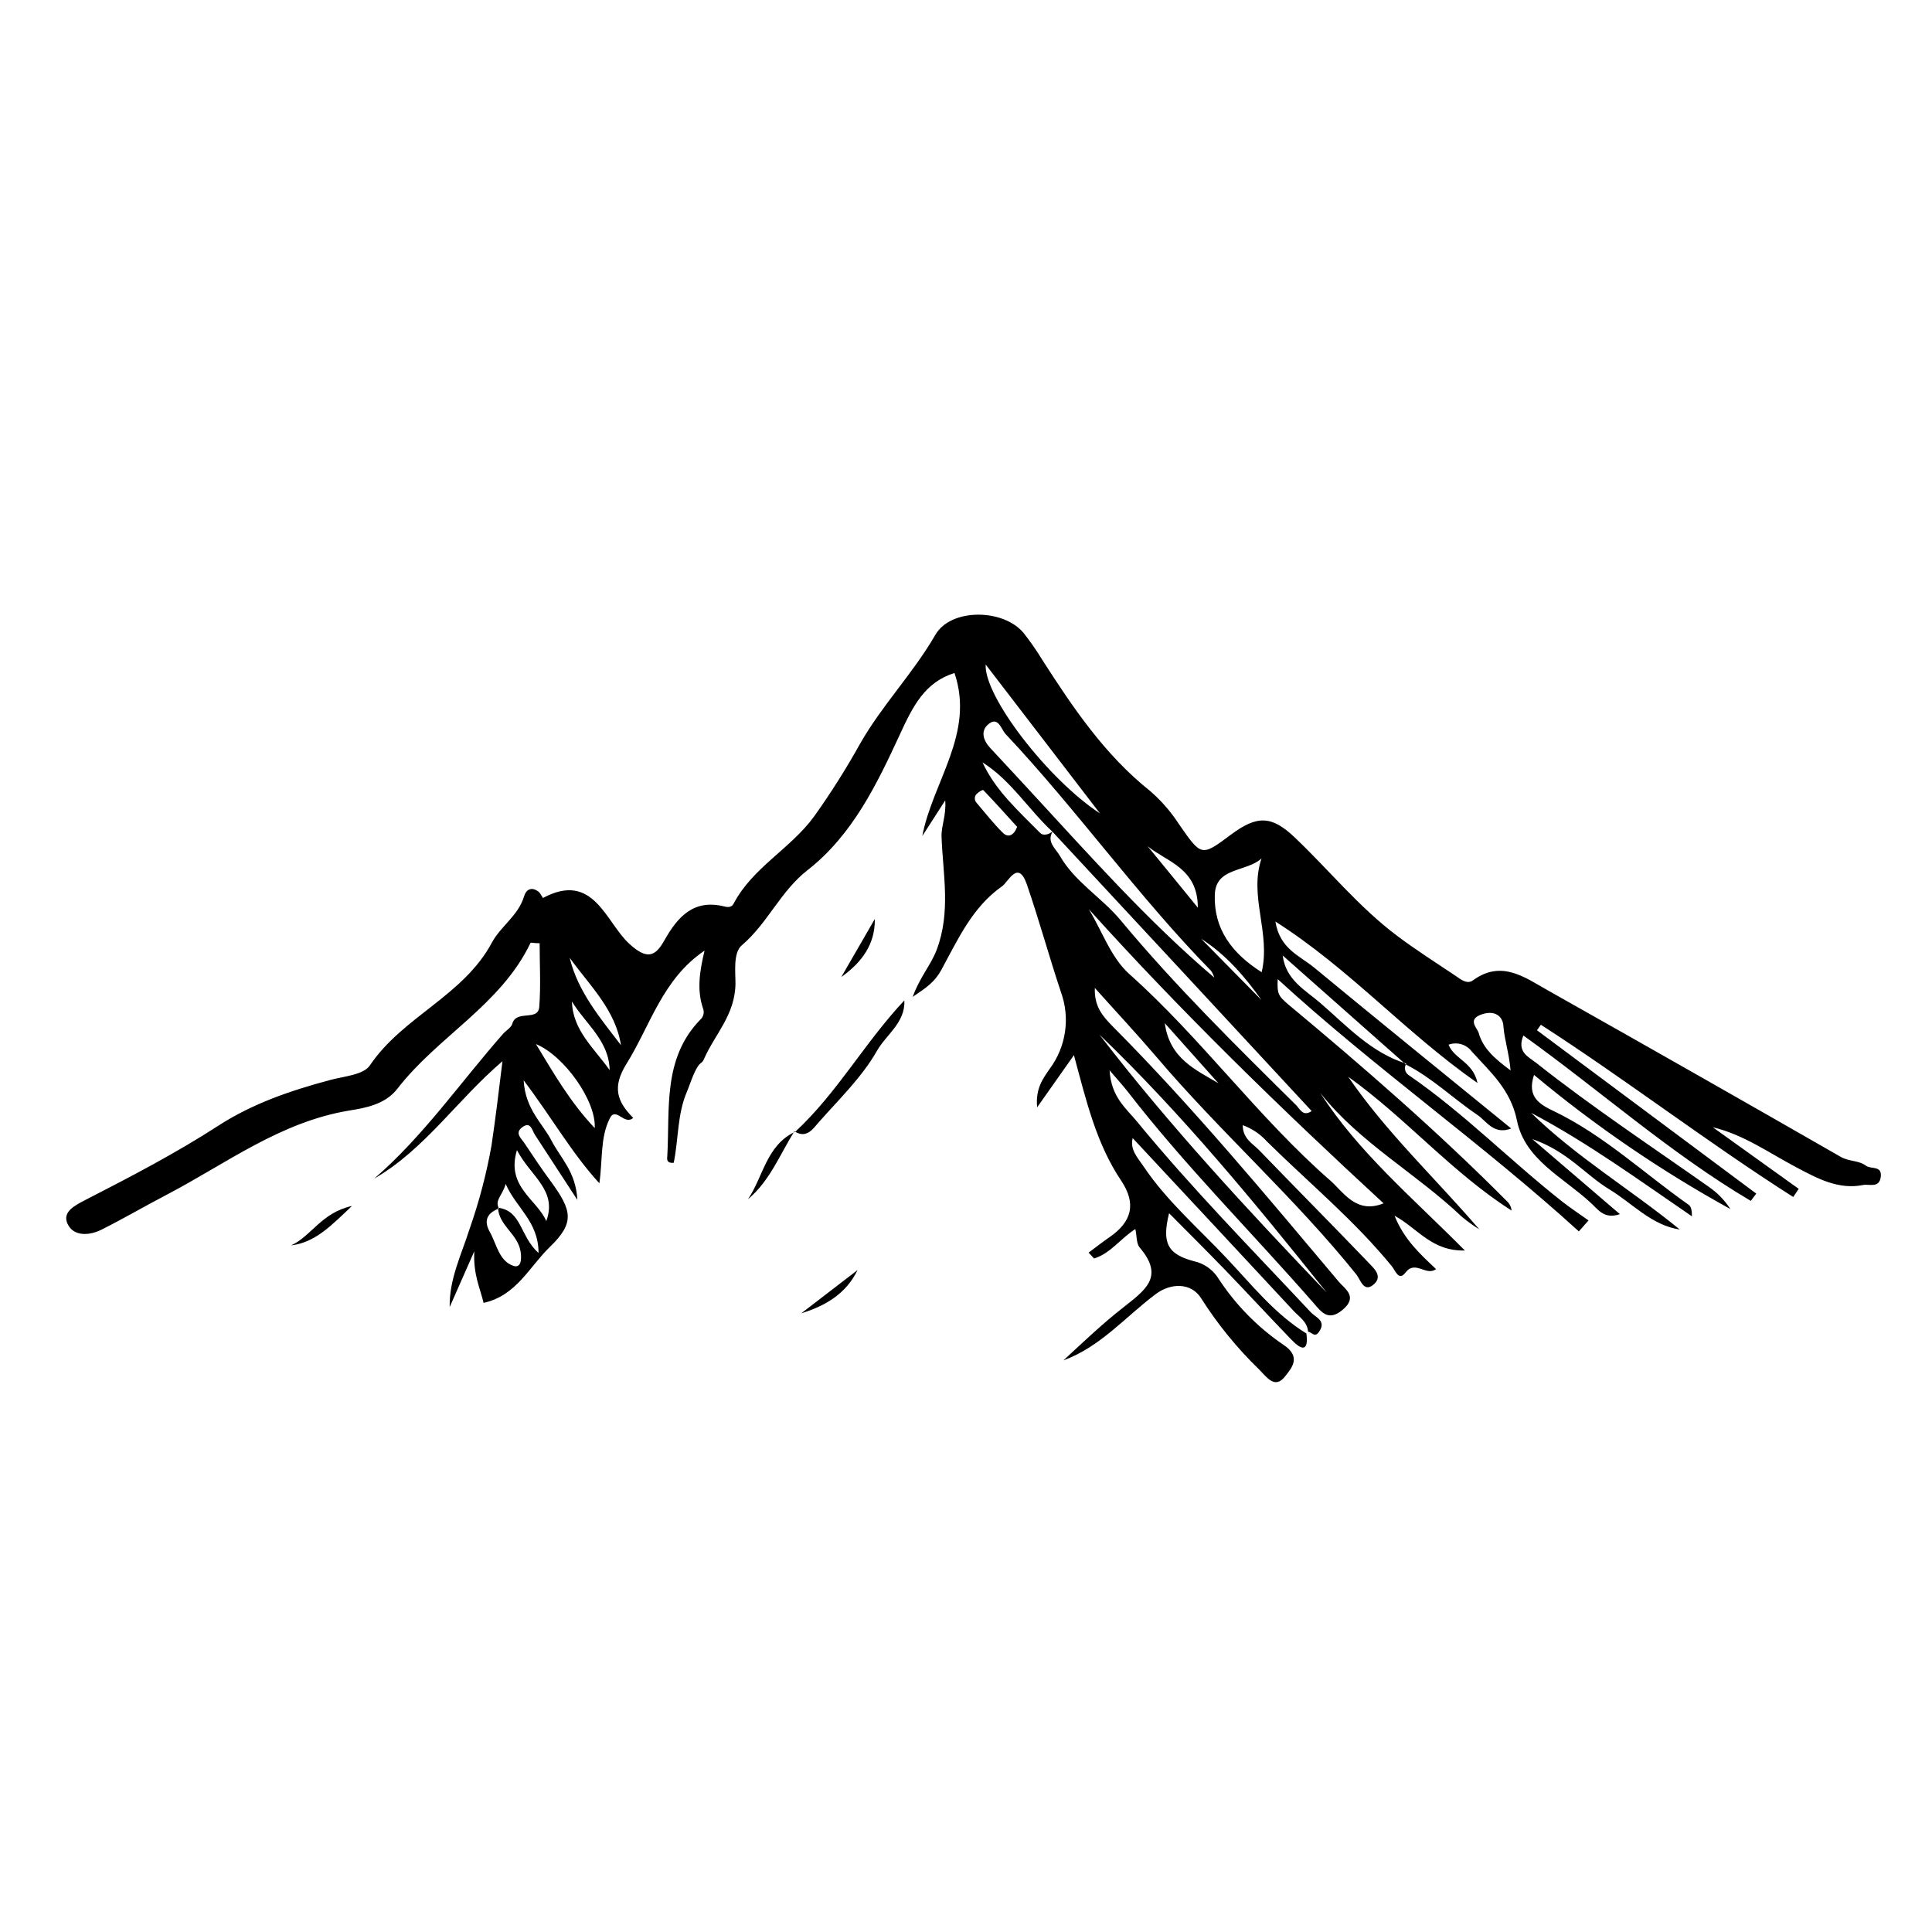
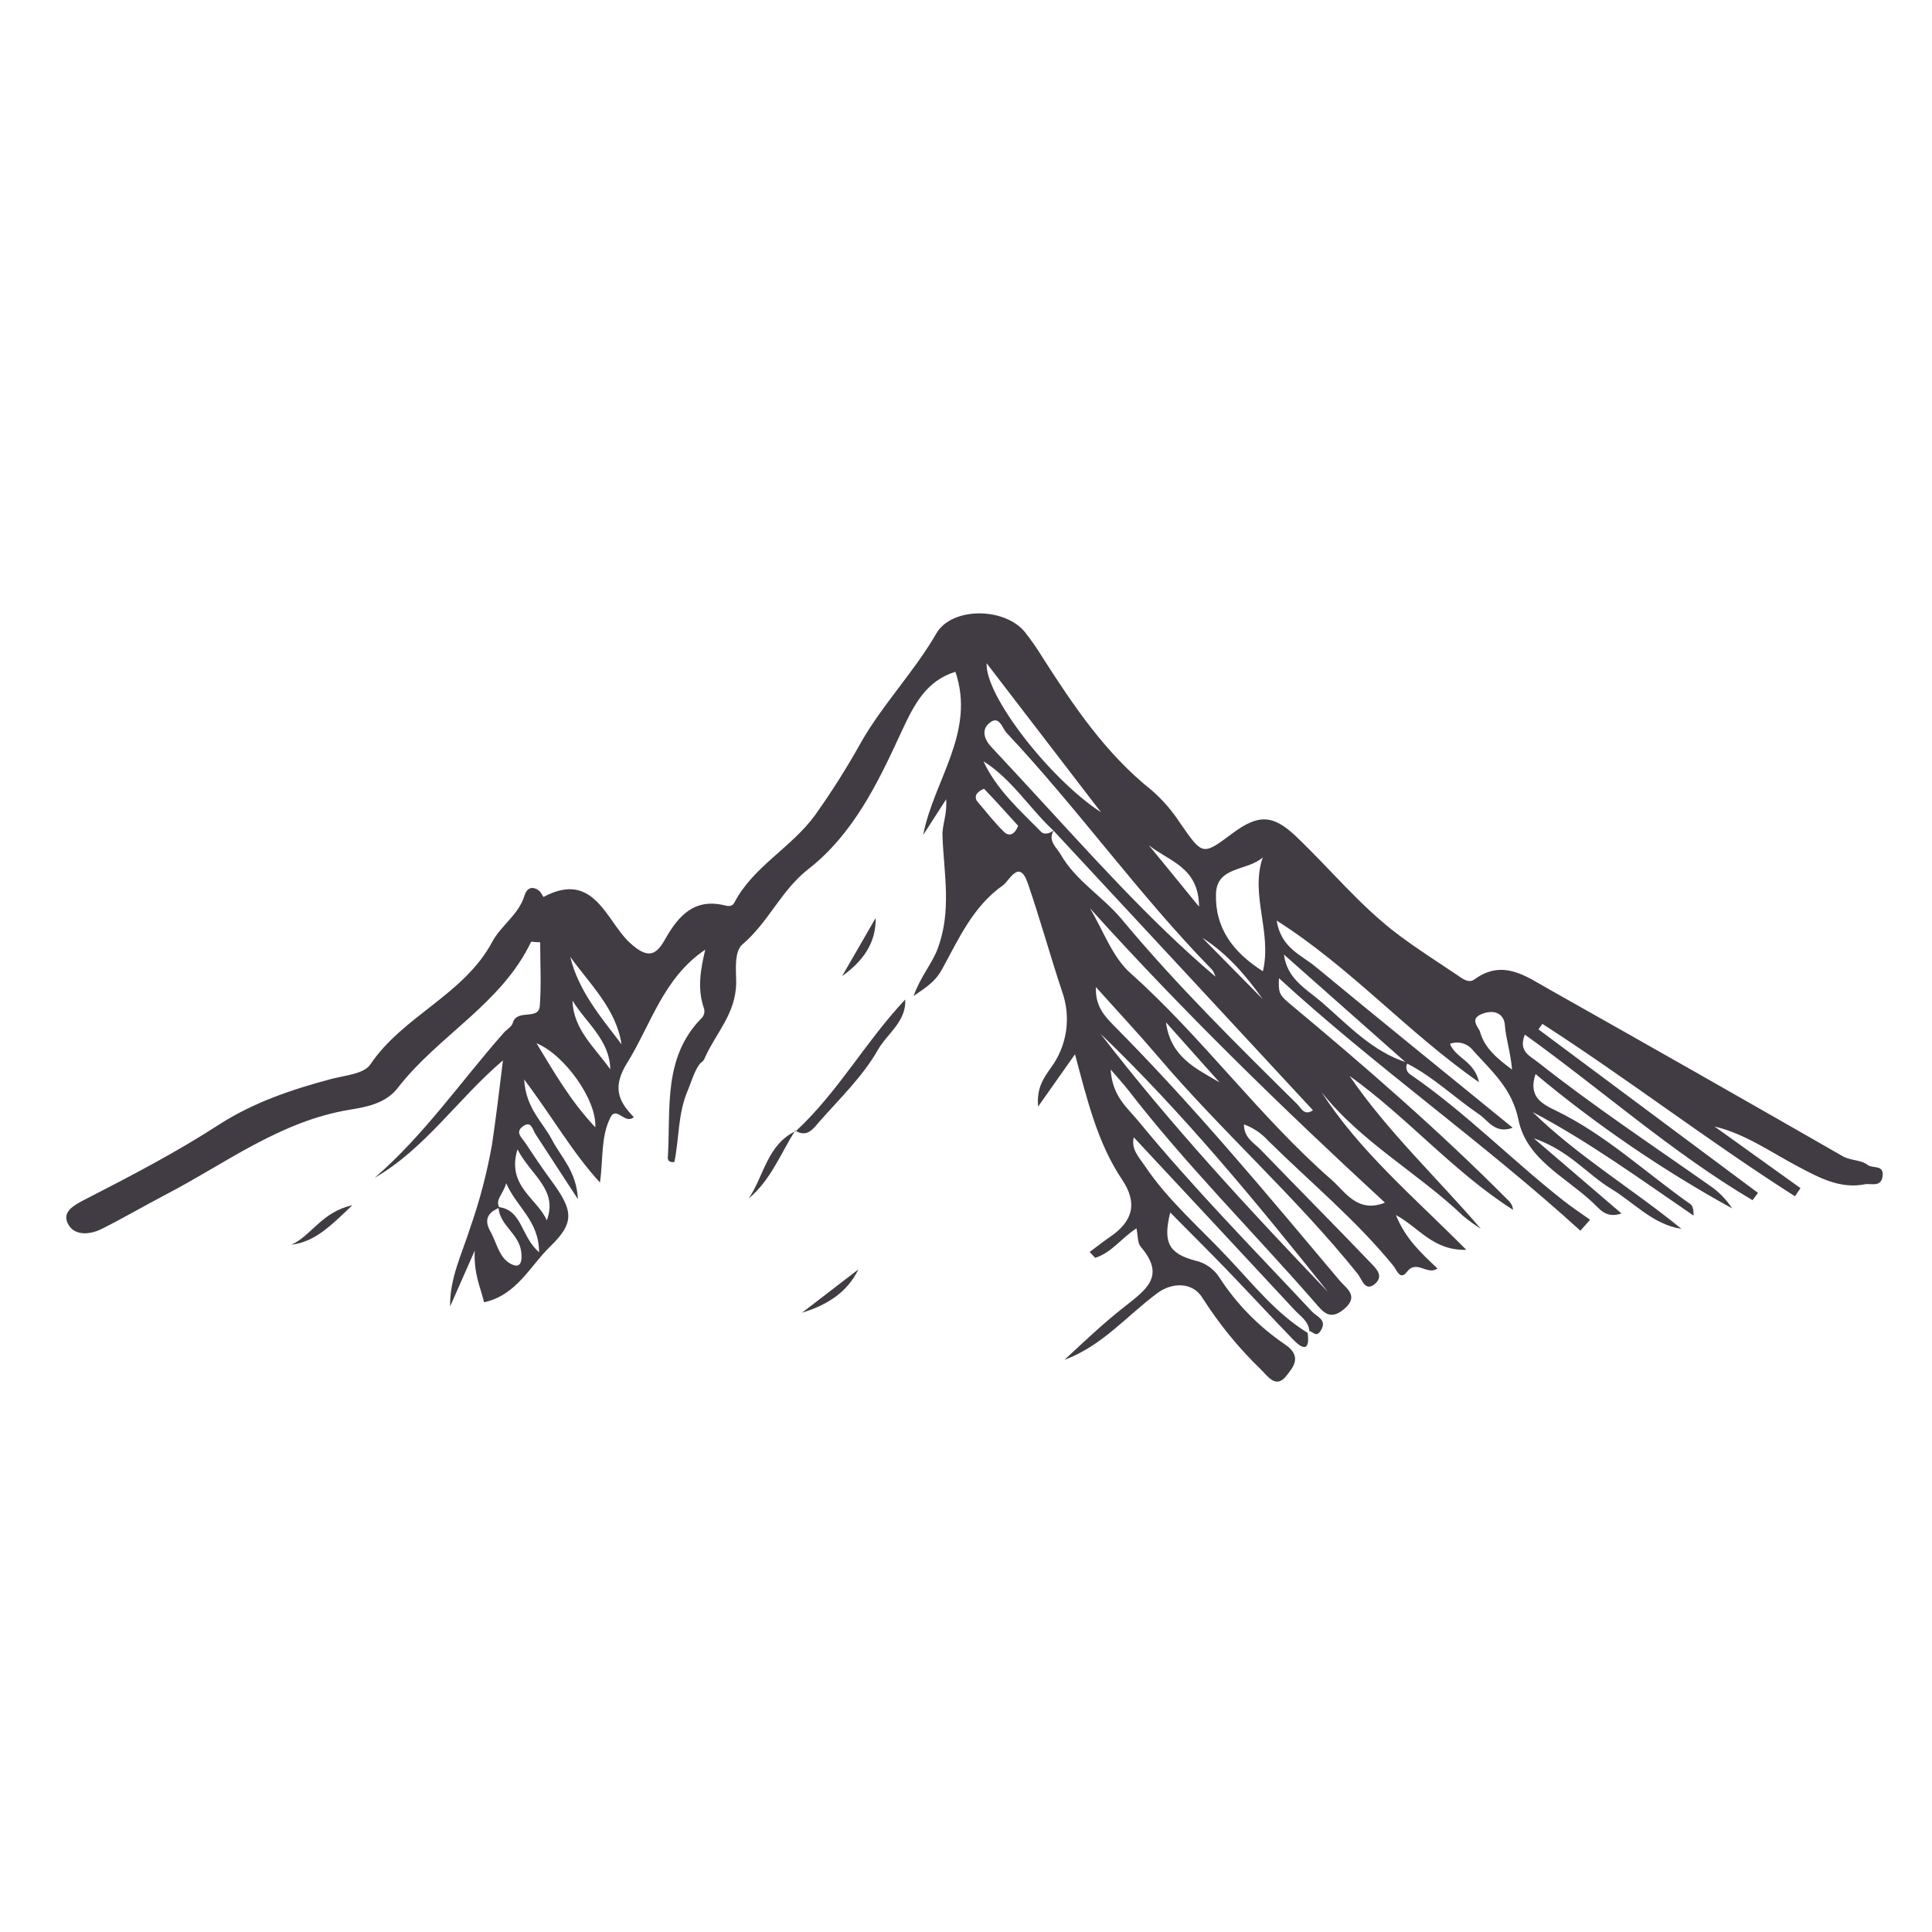
- <svg xmlns="http://www.w3.org/2000/svg" xmlns:xlink="http://www.w3.org/1999/xlink" x="0pt" y="0pt" width="256pt" height="256pt" viewBox="0 0 256 256">
-   <g id="1">
-     <defs>
-       <g id="2">
-         <defs>
-           <path id="3" d="M173.105,176.695 C173.424,179.197,172.43,178.871,171.153,177.551 C168.186,174.475,165.284,171.333,162.324,168.258 C159.901,165.755,157.427,163.303,154.91,160.756 C153.938,164.681,154.678,166.183,158.211,167.119 C159.509,167.402,160.645,168.184,161.374,169.295 C163.65,172.818,166.61,175.847,170.079,178.204 C172.495,179.814,171.124,181.294,170.29,182.368 C168.933,184.109,167.889,182.52,166.866,181.49 C163.941,178.659,161.36,175.493,159.176,172.059 C157.877,169.933,155.157,169.962,153.155,171.464 C149.136,174.467,145.828,178.457,140.909,180.257 C143.47,177.892,145.987,175.483,148.708,173.35 C151.667,170.985,154.388,169.259,151.015,165.305 C150.565,164.775,150.645,163.803,150.441,162.853 C148.461,164.122,147.126,166.103,144.971,166.756 C144.73,166.497,144.488,166.238,144.246,165.98 C145.167,165.298,146.06,164.587,147.003,163.941 C149.955,161.917,150.63,159.516,148.541,156.411 C145.262,151.521,143.927,145.841,142.302,139.812 C140.677,142.117,139.052,144.421,137.427,146.726 C137.18,144.194,138.247,142.867,139.074,141.648 C141.269,138.713,141.832,134.867,140.568,131.426 C138.994,126.682,137.666,121.843,136.041,117.127 C134.888,113.877,133.596,116.873,132.769,117.447 C128.83,120.196,126.901,124.541,124.702,128.568 C123.868,130.091,122.78,130.853,120.937,132.093 C121.866,129.496,123.353,127.871,124.115,125.855 C126.015,120.827,124.942,115.865,124.76,110.874 C124.71,109.423,125.399,108.074,125.247,106.057 C124.035,107.928,123.121,109.358,122.207,110.78 C123.6,103.525,129.193,97.177,126.473,89.175 C122.541,90.401,120.959,93.586,119.254,97.286 C116.2,103.902,112.95,110.663,106.987,115.314 C103.418,118.092,101.713,122.358,98.281,125.267 C97.113,126.254,97.469,128.952,97.454,130.345 C97.404,134.466,94.748,137.027,93.305,140.269 C93.233,140.489,93.1,140.683,92.92,140.828 C92.129,141.314,91.426,143.73,91.041,144.608 C89.721,147.655,89.917,150.977,89.271,154.075 C88.212,154.176,88.408,153.444,88.422,153.161 C88.771,146.878,87.806,140.255,92.775,135.126 C93.228,134.74,93.373,134.102,93.131,133.559 C92.311,131.071,92.732,128.597,93.356,125.963 C87.784,129.721,86.188,135.859,83.003,140.98 C81.088,144.064,81.763,145.971,83.903,148.126 C82.735,149.171,81.596,146.588,80.805,148.177 C79.514,150.752,79.869,153.618,79.419,156.788 C75.792,152.842,73.166,148.155,69.386,143.149 C69.611,147.016,71.882,148.823,73.072,151.13 C74.261,153.436,76.307,155.25,76.503,158.993 C74.327,155.649,72.615,153.016,70.895,150.39 C70.496,149.78,70.329,148.547,69.227,149.345 C68.124,150.143,69.096,150.854,69.524,151.521 C70.649,153.219,71.78,154.909,72.985,156.541 C75.843,160.444,76.155,162.04,72.84,165.247 C70.141,167.851,68.422,171.689,64.076,172.639 C63.663,170.804,62.691,168.947,62.843,165.805 C61.486,168.889,60.536,171.036,59.586,173.191 C59.513,169.476,61.153,166.226,62.226,162.831 C63.488,159.232,64.459,155.537,65.128,151.782 C65.665,148.155,66.107,144.477,66.579,140.618 C60.558,145.754,56.285,152.305,49.596,156.164 C56.125,150.527,61.022,143.389,66.673,136.976 C67.065,136.526,67.74,136.171,67.877,135.663 C68.422,133.733,71.302,135.387,71.454,133.414 C71.672,130.606,71.505,127.77,71.505,124.984 C70.714,124.984,70.337,124.861,70.3,124.933 C66.376,133.16,58.011,137.331,52.665,144.252 C51.04,146.363,48.384,146.813,46.266,147.154 C37.075,148.677,29.885,154.249,21.971,158.37 C19.112,159.864,16.326,161.496,13.439,162.94 C11.829,163.745,9.739,163.861,8.956,162.171 C8.23,160.633,9.783,159.784,11.343,158.986 C17.306,155.925,23.276,152.82,28.891,149.185 C33.527,146.189,38.533,144.506,43.741,143.106 C45.577,142.613,48.159,142.431,49.008,141.176 C53.361,134.705,61.406,131.963,65.179,124.897 C66.318,122.764,68.668,121.328,69.43,118.803 C69.72,117.831,70.438,117.447,71.367,118.165 C71.628,118.368,71.911,118.999,71.947,118.985 C78.636,115.401,80.246,122.155,83.352,125.028 C85.753,127.247,86.841,126.725,88.023,124.621 C89.83,121.408,91.963,119.101,96.003,120.116 C96.591,120.269,96.983,120.167,97.208,119.739 C99.725,114.936,104.738,112.484,107.879,108.175 C110.095,105.069,112.134,101.84,113.988,98.505 C116.889,93.427,121.01,89.19,123.948,84.105 C125.994,80.572,132.965,80.622,135.657,83.901 C136.541,85.027,137.357,86.205,138.102,87.427 C142.193,93.797,146.401,100.043,152.429,104.838 C153.887,106.105,155.159,107.57,156.209,109.191 C159.205,113.493,159.162,113.544,163.13,110.576 C166.576,108.016,168.498,108.074,171.509,110.917 C176.101,115.27,180.069,120.225,185.198,124.055 C187.687,125.92,190.277,127.559,192.866,129.301 C193.548,129.772,194.404,130.469,195.173,129.903 C198.96,127.139,202.036,129.511,205.127,131.245 C218.083,138.543,231.011,145.892,243.91,153.291 C245.012,153.93,246.267,153.727,247.254,154.467 C247.914,154.967,249.43,154.38,249.205,155.983 C248.988,157.47,247.667,156.861,246.869,157.02 C243.583,157.673,240.805,156.142,238.055,154.692 C234.428,152.784,231.047,150.339,226.956,149.367 C230.75,152.087,234.544,154.808,238.338,157.528 C238.099,157.891,237.859,158.254,237.613,158.609 C226.216,151.354,215.508,143.091,204.176,135.786 C204.002,136.028,203.828,136.27,203.654,136.512 C203.654,136.512,232.715,158.159,232.715,158.159 C232.474,158.481,232.232,158.802,231.99,159.124 C221.311,152.813,212.004,144.484,201.854,137.208 C200.962,139.428,202.515,140.015,203.61,140.879 C210.944,146.682,218.743,151.848,226.382,157.231 C227.538,158.018,228.525,159.03,229.284,160.205 C220.063,155.128,211.351,149.176,203.269,142.431 C202.268,145.398,204.082,146.363,205.91,147.241 C212.519,150.426,217.836,155.475,223.763,159.646 C224.104,159.879,224.191,160.466,224.191,161.17 C217.22,156.404,210.408,151.427,202.885,147.459 C208.862,153.306,216.095,157.615,222.581,162.918 C218.823,162.352,216.313,159.451,213.266,157.608 C210.089,155.693,207.702,152.53,203.037,150.934 C206.906,154.249,210.775,157.564,214.644,160.88 C212.555,161.605,211.743,160.249,210.763,159.363 C207.136,155.997,202.058,153.676,201.006,148.482 C200.179,144.39,197.502,142.076,195.035,139.348 C194.325,138.387,193.065,138.012,191.945,138.427 C192.67,140.327,195.202,140.705,195.775,143.505 C186.221,136.838,178.865,128.386,168.999,122.111 C169.572,125.739,172.256,126.66,174.128,128.205 C182.717,135.3,191.379,142.308,200.244,149.534 C197.944,150.411,196.987,148.576,195.833,147.785 C192.605,145.609,189.776,142.823,186.257,141.031 C180.826,136.224,175.395,131.416,169.964,126.609 C170.37,129.866,172.982,131.201,174.94,132.892 C178.451,135.931,181.68,139.486,186.337,140.937 C186.174,141.192,186.121,141.503,186.192,141.797 C186.264,142.092,186.452,142.345,186.714,142.497 C193.969,147.488,200.099,153.785,206.962,159.182 C208.094,160.074,209.312,160.872,210.488,161.714 C210.06,162.198,209.632,162.681,209.204,163.165 C196.348,151.463,182.108,141.488,169.303,129.743 C169.224,131.68,169.34,131.919,170.696,133.087 C180.679,141.401,190.487,149.918,199.657,159.146 C200.02,159.468,200.245,159.917,200.288,160.401 C192.373,155.359,186.272,148.126,178.647,142.678 C183.682,150.034,190.175,156.106,196.015,162.896 C195.197,162.389,194.416,161.825,193.679,161.206 C187.665,155.482,180.193,151.449,174.94,144.818 C179.975,152.646,187.055,158.602,194.107,165.697 C189.696,165.806,187.904,162.795,184.785,161.09 C186.062,164.268,188.18,166.168,190.284,168.163 C188.949,169.15,187.542,166.923,186.243,168.613 C185.336,169.81,184.886,168.352,184.451,167.815 C179.489,161.728,173.446,156.745,167.889,151.267 C167.011,150.287,165.905,149.54,164.668,149.091 C164.668,150.876,165.974,151.514,166.844,152.406 C171.618,157.354,176.471,162.236,181.23,167.198 C181.956,167.982,183.334,169.07,182.014,170.202 C180.693,171.333,180.273,169.556,179.728,168.881 C171.538,158.674,161.708,150.02,153.235,140.045 C150.681,137.048,147.982,134.161,145.073,130.911 C144.972,133.392,146.154,134.691,147.424,135.989 C158.052,146.682,167.664,158.275,177.363,169.796 C178.205,170.797,179.99,171.812,177.9,173.561 C175.992,175.157,175.078,173.829,174.063,172.668 C165.879,163.288,157.029,154.488,149.397,144.608 C148.824,143.882,148.178,143.157,147.025,141.822 C147.235,145.362,149.201,146.849,150.652,148.605 C157.907,157.448,165.887,165.552,173.7,173.894 C174.316,174.562,175.796,174.99,174.781,176.47 C174.193,177.333,173.801,176.47,173.33,176.47 C173.236,175.099,172.082,174.46,171.284,173.568 C164.233,165.98,157.167,158.391,150.086,150.803 C149.702,152.348,150.746,153.4,151.537,154.568 C154.635,159.197,158.886,162.809,162.637,166.828 C165.901,170.289,168.948,174.141,173.105,176.695 z M66.114,160.125 C64.576,160.735,64.032,161.699,64.917,163.266 C65.802,164.833,66.107,167.068,68.015,167.728 C68.965,168.054,69.168,167.053,68.98,165.834 C68.61,163.484,66.078,162.389,65.991,160.031 C69.154,160.415,68.893,163.854,71.359,166.023 C71.359,161.83,68.37,160.045,67.006,156.875 C66.586,158.42,65.505,159.015,66.114,160.125 z M139.458,110.206 C136.273,107.261,133.973,103.409,130.186,101.022 C131.942,104.816,135.018,107.508,137.847,110.388 C138.217,110.765,138.986,110.591,139.494,110.156 C138.645,111.549,139.864,112.412,140.415,113.369 C142.418,116.873,145.987,118.919,148.519,121.973 C155.723,130.635,163.754,138.536,171.734,146.428 C172.241,146.929,172.648,148.017,173.801,147.219 C162.358,134.857,150.91,122.52,139.458,110.206 z M144.268,120.464 C146.031,123.366,147.22,126.914,149.643,129.068 C159.183,137.578,166.677,148.046,176.275,156.433 C178.03,157.963,179.699,160.916,183.333,159.45 C169.702,146.878,156.579,134.125,144.268,120.464 z M160.895,129.533 C160.801,129.212,160.657,128.908,160.467,128.633 C150.761,118.723,142.737,107.348,133.241,97.257 C132.646,96.619,132.276,94.834,130.934,95.987 C129.875,96.894,130.31,98.164,131.246,99.15 C132.965,100.986,134.67,102.836,136.375,104.678 C144.289,113.239,152.008,121.981,160.895,129.533 z M167.156,113.754 C165.117,115.582,161.091,114.893,160.968,118.542 C160.808,123.083,163.224,126.319,167.178,128.822 C168.404,123.598,165.458,118.767,167.156,113.754 z M175.811,171.29 C166.307,159.392,156.666,147.647,145.675,137.085 C154.961,149.156,165.299,160.307,175.811,171.29 z M130.607,88.051 C130.375,92.331,139.001,103.387,145.748,107.776 z M78.802,149.497 C79.034,145.913,74.769,139.892,71.018,138.347 C73.362,142.206,75.516,145.993,78.802,149.475 z M72.375,161.83 C73.906,157.702,70.315,155.896,68.501,152.399 C67.014,157.245,71.163,158.928,72.389,161.808 z M200.164,141.858 C199.946,139.428,199.33,137.73,199.207,135.931 C199.134,134.77,198.184,133.798,196.385,134.393 C194.332,135.061,195.761,136.229,195.935,136.874 C196.493,138.884,198.039,140.284,200.164,141.836 z M82.285,138.521 C81.559,133.777,78.091,130.541,75.487,126.914 C76.575,131.412,79.535,134.894,82.285,138.499 z M80.783,141.822 C80.718,137.897,77.591,135.677,75.785,132.703 C75.886,136.555,78.781,138.942,80.783,141.8 z M134.779,109.568 C133.328,107.958,131.826,106.296,130.288,104.686 C130.237,104.628,129.715,104.903,129.512,105.114 C129.319,105.255,129.195,105.472,129.171,105.71 C129.148,105.948,129.227,106.185,129.389,106.361 C130.535,107.696,131.608,109.096,132.856,110.322 C133.582,111.07,134.329,110.714,134.779,109.568 z M158.719,120.269 C158.719,114.994,154.613,114.218,152.066,112.129 C154.09,114.588,156.107,117.069,158.719,120.269 z M159.183,124.418 C161.843,127.119,164.503,129.82,167.163,132.521 C164.95,129.402,162.455,126.5,159.198,124.418 z M161.461,143.556 C159.089,140.896,156.717,138.236,154.344,135.576 C154.975,140.284,158.436,141.735,161.476,143.556 z" />
-         </defs>
-         <use xlink:href="#3" style="fill:#000000;fill-opacity:1;fill-rule:evenodd;opacity:1;stroke:none;" />
-       </g>
-     </defs>
-     <use xlink:href="#2" />
-     <defs>
-       <g id="4">
-         <defs>
-           <path id="5" d="M105.369,149.969 C110.94,144.818,114.618,138.086,119.834,132.558 C119.972,135.51,117.426,137.085,116.207,139.232 C114.234,142.707,111.223,145.609,108.524,148.663 C107.755,149.519,106.899,150.955,105.267,149.903 z" />
-         </defs>
-         <use xlink:href="#5" style="fill:#000000;fill-opacity:1;fill-rule:evenodd;opacity:1;stroke:none;" />
-       </g>
-     </defs>
-     <use xlink:href="#4" />
-     <defs>
-       <g id="6">
-         <defs>
-           <path id="7" d="M105.267,149.889 C103.337,152.972,102.017,156.476,99.108,158.906 C101.147,155.896,101.545,151.761,105.361,149.961 z" />
-         </defs>
-         <use xlink:href="#7" style="fill:#000000;fill-opacity:1;fill-rule:evenodd;opacity:1;stroke:none;" />
-       </g>
-     </defs>
-     <use xlink:href="#6" />
-     <defs>
-       <g id="8">
-         <defs>
-           <path id="9" d="M115.917,121.77 C115.975,125.115,114.19,127.53,111.477,129.46 z" />
-         </defs>
-         <use xlink:href="#9" style="fill:#000000;fill-opacity:1;fill-rule:evenodd;opacity:1;stroke:none;" />
-       </g>
-     </defs>
-     <use xlink:href="#8" />
-     <defs>
-       <g id="10">
-         <defs>
-           <path id="11" d="M106.174,174.018 C108.66,172.107,111.146,170.197,113.632,168.287 C112.123,171.406,109.388,173.038,106.174,174.018 z" />
-         </defs>
-         <use xlink:href="#11" style="fill:#000000;fill-opacity:1;fill-rule:evenodd;opacity:1;stroke:none;" />
-       </g>
-     </defs>
-     <use xlink:href="#10" />
-     <defs>
-       <g id="12">
-         <defs>
-           <path id="13" d="M38.569,165.022 C41.224,163.832,42.602,160.669,46.636,159.799 C43.785,162.505,41.739,164.63,38.569,165.022 z" />
-         </defs>
-         <use xlink:href="#13" style="fill:#000000;fill-opacity:1;fill-rule:evenodd;opacity:1;stroke:none;" />
-       </g>
-     </defs>
-     <use xlink:href="#12" />
-   </g>
+ <svg xmlns="http://www.w3.org/2000/svg" width="341" height="341" viewBox="0 0 341 341">
+   <path id="Path" fill="#413c43" stroke="none" d="M 230.807 235.26 C 231.232 238.596 229.907 238.161 228.204 236.401 C 224.248 232.3 220.379 228.111 216.432 224.011 C 213.201 220.673 209.903 217.404 206.547 214.008 C 205.251 219.241 206.237 221.244 210.948 222.492 C 212.679 222.869 214.193 223.912 215.165 225.393 C 218.2 230.091 222.147 234.129 226.772 237.272 C 229.993 239.419 228.165 241.392 227.053 242.824 C 225.244 245.145 223.852 243.027 222.488 241.653 C 218.588 237.879 215.147 233.657 212.235 229.079 C 210.503 226.244 206.876 226.283 204.207 228.285 C 198.848 232.289 194.437 237.609 187.879 240.009 C 191.293 236.856 194.649 233.644 198.277 230.8 C 202.223 227.647 205.851 225.345 201.353 220.073 C 200.753 219.367 200.86 218.071 200.588 216.804 C 197.948 218.496 196.168 221.137 193.295 222.008 C 192.973 221.663 192.651 221.317 192.328 220.973 C 193.556 220.064 194.747 219.116 196.004 218.255 C 199.94 215.556 200.84 212.355 198.055 208.215 C 193.683 201.695 191.903 194.121 189.736 186.083 C 187.569 189.156 185.403 192.228 183.236 195.301 C 182.907 191.925 184.329 190.156 185.432 188.531 C 188.359 184.617 189.109 179.489 187.424 174.901 C 185.325 168.576 183.555 162.124 181.388 155.836 C 179.851 151.503 178.128 155.497 177.025 156.263 C 171.773 159.928 169.201 165.721 166.269 171.091 C 165.157 173.121 163.707 174.137 161.249 175.791 C 162.488 172.328 164.471 170.161 165.487 167.473 C 168.02 160.769 166.589 154.153 166.347 147.499 C 166.28 145.564 167.199 143.765 166.996 141.076 C 165.38 143.571 164.161 145.477 162.943 147.373 C 164.8 137.7 172.257 129.236 168.631 118.567 C 163.388 120.202 161.279 124.448 159.005 129.381 C 154.933 138.203 150.6 147.217 142.649 153.419 C 137.891 157.123 135.617 162.811 131.042 166.689 C 129.485 168.005 129.958 171.603 129.939 173.46 C 129.871 178.955 126.331 182.369 124.406 186.692 C 124.311 186.985 124.133 187.244 123.894 187.437 C 122.839 188.085 121.901 191.307 121.388 192.477 C 119.628 196.54 119.889 200.969 119.028 205.1 C 117.616 205.235 117.877 204.259 117.897 203.881 C 118.361 195.504 117.074 186.673 123.7 179.835 C 124.304 179.32 124.497 178.469 124.174 177.745 C 123.081 174.428 123.642 171.129 124.474 167.617 C 117.045 172.628 114.917 180.812 110.671 187.64 C 108.117 191.752 109.017 194.295 111.87 197.168 C 110.313 198.561 108.794 195.117 107.74 197.236 C 106.018 200.669 106.492 204.491 105.893 208.717 C 101.056 203.456 97.555 197.207 92.515 190.532 C 92.815 195.688 95.843 198.097 97.429 201.173 C 99.015 204.248 101.743 206.667 102.004 211.657 C 99.102 207.199 96.82 203.688 94.527 200.187 C 93.995 199.373 93.773 197.729 92.302 198.793 C 90.832 199.857 92.128 200.805 92.699 201.695 C 94.198 203.959 95.707 206.212 97.313 208.388 C 101.124 213.592 101.54 215.72 97.119 219.996 C 93.521 223.468 91.229 228.585 85.435 229.852 C 84.883 227.405 83.587 224.929 83.791 220.74 C 81.982 224.852 80.715 227.715 79.447 230.588 C 79.351 225.635 81.537 221.301 82.968 216.775 C 84.651 211.976 85.945 207.049 86.837 202.043 C 87.553 197.207 88.143 192.303 88.772 187.157 C 80.743 194.005 75.046 202.74 66.128 207.885 C 74.833 200.369 81.363 190.852 88.898 182.301 C 89.42 181.701 90.319 181.228 90.503 180.551 C 91.229 177.977 95.069 180.183 95.272 177.552 C 95.562 173.808 95.34 170.027 95.34 166.312 C 94.285 166.312 93.782 166.148 93.734 166.244 C 88.501 177.213 77.348 182.775 70.219 192.003 C 68.053 194.817 64.513 195.417 61.688 195.872 C 49.433 197.903 39.847 205.332 29.294 210.827 C 25.483 212.819 21.769 214.995 17.919 216.92 C 15.772 217.993 12.986 218.148 11.941 215.895 C 10.974 213.844 13.044 212.712 15.123 211.648 C 23.074 207.567 31.035 203.427 38.522 198.58 C 44.703 194.585 51.377 192.341 58.322 190.475 C 60.769 189.817 64.213 189.575 65.344 187.901 C 71.148 179.273 81.875 175.617 86.905 166.196 C 88.423 163.352 91.558 161.437 92.573 158.071 C 92.96 156.775 93.918 156.263 95.156 157.22 C 95.504 157.491 95.881 158.332 95.93 158.313 C 104.848 153.535 106.995 162.54 111.135 166.371 C 114.337 169.329 115.788 168.633 117.365 165.828 C 119.773 161.544 122.617 158.468 128.005 159.821 C 128.788 160.025 129.31 159.889 129.61 159.319 C 132.967 152.915 139.651 149.645 143.839 143.9 C 146.793 139.759 149.512 135.453 151.984 131.007 C 155.852 124.236 161.347 118.587 165.264 111.806 C 167.992 107.095 177.287 107.163 180.876 111.535 C 182.055 113.037 183.143 114.606 184.136 116.236 C 189.591 124.729 195.201 133.057 203.239 139.451 C 205.183 141.14 206.879 143.093 208.279 145.255 C 212.273 150.991 212.216 151.059 217.507 147.101 C 222.101 143.688 224.664 143.765 228.679 147.556 C 234.801 153.36 240.092 159.967 246.931 165.073 C 250.249 167.56 253.703 169.745 257.155 172.068 C 258.064 172.696 259.205 173.625 260.231 172.871 C 265.28 169.185 269.381 172.348 273.503 174.66 C 290.777 184.391 308.015 194.189 325.213 204.055 C 326.683 204.907 328.356 204.636 329.672 205.623 C 330.552 206.289 332.573 205.507 332.273 207.644 C 331.984 209.627 330.223 208.815 329.159 209.027 C 324.777 209.897 321.073 207.856 317.407 205.923 C 312.571 203.379 308.063 200.119 302.608 198.823 C 307.667 202.449 312.725 206.077 317.784 209.704 C 317.465 210.188 317.145 210.672 316.817 211.145 C 301.621 201.472 287.344 190.455 272.235 180.715 C 272.003 181.037 271.771 181.36 271.539 181.683 C 271.539 181.683 310.287 210.545 310.287 210.545 C 309.965 210.975 309.643 211.403 309.32 211.832 C 295.081 203.417 282.672 192.312 269.139 182.611 C 267.949 185.571 270.02 186.353 271.48 187.505 C 281.259 195.243 291.657 202.131 301.843 209.308 C 303.384 210.357 304.7 211.707 305.712 213.273 C 293.417 206.504 281.801 198.568 271.025 189.575 C 269.691 193.531 272.109 194.817 274.547 195.988 C 283.359 200.235 290.448 206.967 298.351 212.528 C 298.805 212.839 298.921 213.621 298.921 214.56 C 289.627 208.205 280.544 201.569 270.513 196.279 C 278.483 204.075 288.127 209.82 296.775 216.891 C 291.764 216.136 288.417 212.268 284.355 209.811 C 280.119 207.257 276.936 203.04 270.716 200.912 C 275.875 205.332 281.033 209.752 286.192 214.173 C 283.407 215.14 282.324 213.332 281.017 212.151 C 276.181 207.663 269.411 204.568 268.008 197.643 C 266.905 192.187 263.336 189.101 260.047 185.464 C 259.1 184.183 257.42 183.683 255.927 184.236 C 256.893 186.769 260.269 187.273 261.033 191.007 C 248.295 182.117 238.487 170.848 225.332 162.481 C 226.096 167.319 229.675 168.547 232.171 170.607 C 243.623 180.067 255.172 189.411 266.992 199.045 C 263.925 200.215 262.649 197.768 261.111 196.713 C 256.807 193.812 253.035 190.097 248.343 187.708 C 241.101 181.299 233.86 174.888 226.619 168.479 C 227.16 172.821 230.643 174.601 233.253 176.856 C 237.935 180.908 242.24 185.648 248.449 187.583 C 248.232 187.923 248.161 188.337 248.256 188.729 C 248.352 189.123 248.603 189.46 248.952 189.663 C 258.625 196.317 266.799 204.713 275.949 211.909 C 277.459 213.099 279.083 214.163 280.651 215.285 C 280.08 215.931 279.509 216.575 278.939 217.22 C 261.797 201.617 242.811 188.317 225.737 172.657 C 225.632 175.24 225.787 175.559 227.595 177.116 C 240.905 188.201 253.983 199.557 266.209 211.861 C 266.693 212.291 266.993 212.889 267.051 213.535 C 256.497 206.812 248.363 197.168 238.196 189.904 C 244.909 199.712 253.567 207.808 261.353 216.861 C 260.263 216.185 259.221 215.433 258.239 214.608 C 250.22 206.976 240.257 201.599 233.253 192.757 C 239.967 203.195 249.407 211.136 258.809 220.596 C 252.928 220.741 250.539 216.727 246.38 214.453 C 248.083 218.691 250.907 221.224 253.712 223.884 C 251.932 225.2 250.056 222.231 248.324 224.484 C 247.115 226.08 246.515 224.136 245.935 223.42 C 239.319 215.304 231.261 208.66 223.852 201.356 C 222.681 200.049 221.207 199.053 219.557 198.455 C 219.557 200.835 221.299 201.685 222.459 202.875 C 228.824 209.472 235.295 215.981 241.64 222.597 C 242.608 223.643 244.445 225.093 242.685 226.603 C 240.924 228.111 240.364 225.741 239.637 224.841 C 228.717 211.232 215.611 199.693 204.313 186.393 C 200.908 182.397 197.309 178.548 193.431 174.215 C 193.296 177.523 194.872 179.255 196.565 180.985 C 210.736 195.243 223.552 210.7 236.484 226.061 C 237.607 227.396 239.987 228.749 237.2 231.081 C 234.656 233.209 233.437 231.439 232.084 229.891 C 221.172 217.384 209.372 205.651 199.196 192.477 C 198.432 191.509 197.571 190.543 196.033 188.763 C 196.313 193.483 198.935 195.465 200.869 197.807 C 210.543 209.597 221.183 220.403 231.6 231.525 C 232.421 232.416 234.395 232.987 233.041 234.96 C 232.257 236.111 231.735 234.96 231.107 234.96 C 230.981 233.132 229.443 232.28 228.379 231.091 C 218.977 220.973 209.556 210.855 200.115 200.737 C 199.603 202.797 200.995 204.2 202.049 205.757 C 206.18 211.929 211.848 216.745 216.849 222.104 C 221.201 226.719 225.264 231.855 230.807 235.26 Z M 88.152 213.167 C 86.102 213.98 85.376 215.265 86.556 217.355 C 87.736 219.444 88.143 222.424 90.686 223.304 C 91.954 223.739 92.224 222.404 91.973 220.779 C 91.48 217.645 88.104 216.185 87.988 213.041 C 92.205 213.553 91.857 218.139 95.146 221.031 C 95.146 215.44 91.16 213.06 89.342 208.833 C 88.781 210.893 87.34 211.687 88.152 213.167 Z M 185.944 146.608 C 181.697 142.681 178.631 137.545 173.581 134.363 C 175.923 139.421 180.024 143.011 183.796 146.851 C 184.289 147.353 185.315 147.121 185.992 146.541 C 184.86 148.399 186.485 149.549 187.22 150.825 C 189.891 155.497 194.649 158.225 198.025 162.297 C 207.631 173.847 218.339 184.381 228.979 194.904 C 229.655 195.572 230.197 197.023 231.735 195.959 C 216.477 179.476 201.213 163.027 185.944 146.608 Z M 192.357 160.285 C 194.708 164.155 196.293 168.885 199.524 171.757 C 212.244 183.104 222.236 197.061 235.033 208.244 C 237.373 210.284 239.599 214.221 244.444 212.267 C 226.269 195.504 208.772 178.5 192.357 160.285 Z M 214.527 172.377 C 214.401 171.949 214.209 171.544 213.956 171.177 C 201.015 157.964 190.316 142.797 177.655 129.343 C 176.861 128.491 176.368 126.112 174.579 127.65 C 173.167 128.859 173.747 130.552 174.995 131.867 C 177.287 134.315 179.56 136.781 181.833 139.237 C 192.385 150.652 202.677 162.308 214.527 172.377 Z M 222.875 151.339 C 220.156 153.776 214.788 152.857 214.624 157.723 C 214.411 163.777 217.632 168.092 222.904 171.429 C 224.539 164.464 220.611 158.023 222.875 151.339 Z M 234.415 228.053 C 221.743 212.189 208.888 196.529 194.233 182.447 C 206.615 198.541 220.399 213.409 234.415 228.053 Z M 174.143 117.068 C 173.833 122.775 185.335 137.516 194.331 143.368 Z M 105.07 198.996 C 105.379 194.217 99.692 186.189 94.691 184.129 C 97.815 189.275 100.688 194.324 105.07 198.967 Z M 96.5 215.44 C 98.541 209.936 93.753 207.528 91.335 202.865 C 89.352 209.327 94.884 211.571 96.519 215.411 Z M 266.885 188.811 C 266.595 185.571 265.773 183.307 265.609 180.908 C 265.512 179.36 264.245 178.064 261.847 178.857 C 259.109 179.748 261.015 181.305 261.247 182.165 C 261.991 184.845 264.052 186.712 266.885 188.781 Z M 109.713 184.361 C 108.746 178.036 104.122 173.721 100.649 168.885 C 102.1 174.883 106.047 179.525 109.713 184.332 Z M 107.711 188.763 C 107.624 183.529 103.455 180.569 101.046 176.604 C 101.181 181.74 105.041 184.923 107.711 188.733 Z M 179.705 145.757 C 177.771 143.611 175.768 141.395 173.717 139.248 C 173.649 139.171 172.953 139.537 172.683 139.819 C 172.425 140.007 172.26 140.296 172.228 140.613 C 172.197 140.931 172.303 141.247 172.519 141.481 C 174.047 143.261 175.477 145.128 177.141 146.763 C 178.109 147.76 179.105 147.285 179.705 145.757 Z M 211.625 160.025 C 211.625 152.992 206.151 151.957 202.755 149.172 C 205.453 152.451 208.143 155.759 211.625 160.025 Z M 212.244 165.557 C 215.791 169.159 219.337 172.76 222.884 176.361 C 219.933 172.203 216.607 168.333 212.264 165.557 Z M 215.281 191.075 C 212.119 187.528 208.956 183.981 205.792 180.435 C 206.633 186.712 211.248 188.647 215.301 191.075 Z M 140.492 199.625 C 147.92 192.757 152.824 183.781 159.779 176.411 C 159.963 180.347 156.568 182.447 154.943 185.309 C 152.312 189.943 148.297 193.812 144.699 197.884 C 143.673 199.025 142.532 200.94 140.356 199.537 Z M 140.356 199.519 C 137.783 203.629 136.023 208.301 132.144 211.541 C 134.863 207.528 135.393 202.015 140.481 199.615 Z M 154.556 162.027 C 154.633 166.487 152.253 169.707 148.636 172.28 Z M 141.565 231.691 C 144.88 229.143 148.195 226.596 151.509 224.049 C 149.497 228.208 145.851 230.384 141.565 231.691 Z M 51.425 219.696 C 54.965 218.109 56.803 213.892 62.181 212.732 C 58.379 216.34 55.652 219.173 51.425 219.696 Z" />
</svg>
